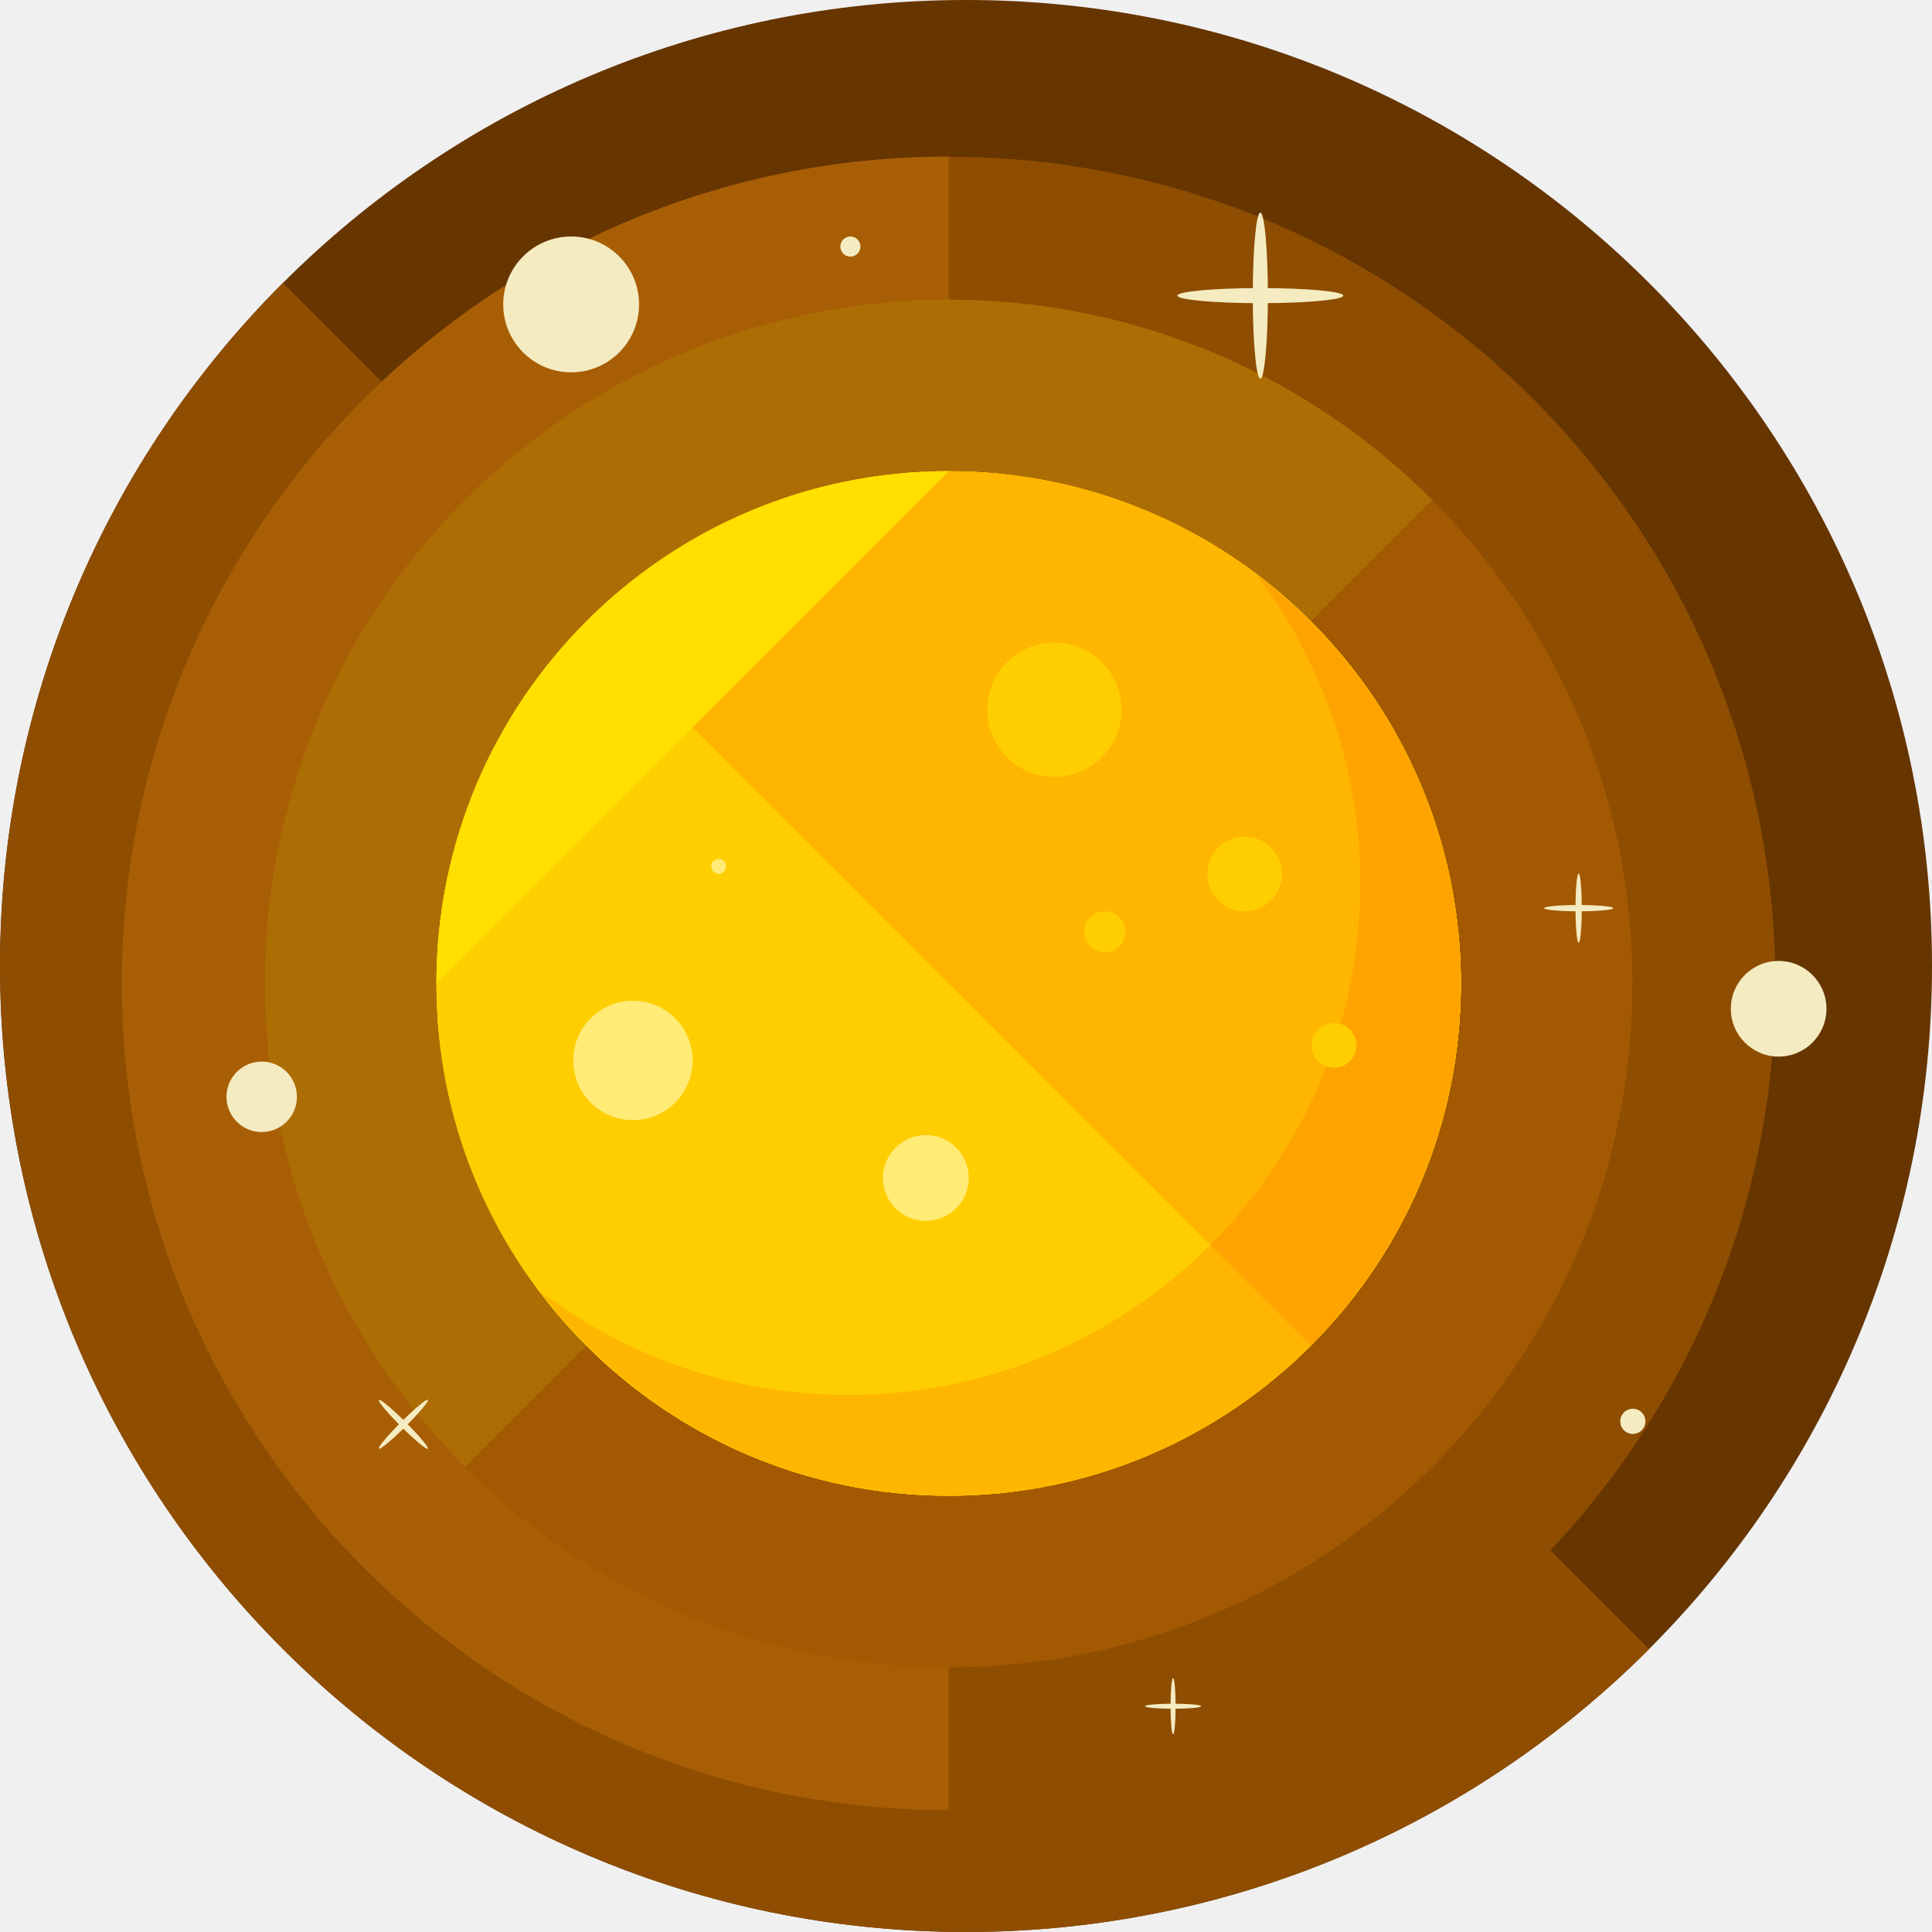
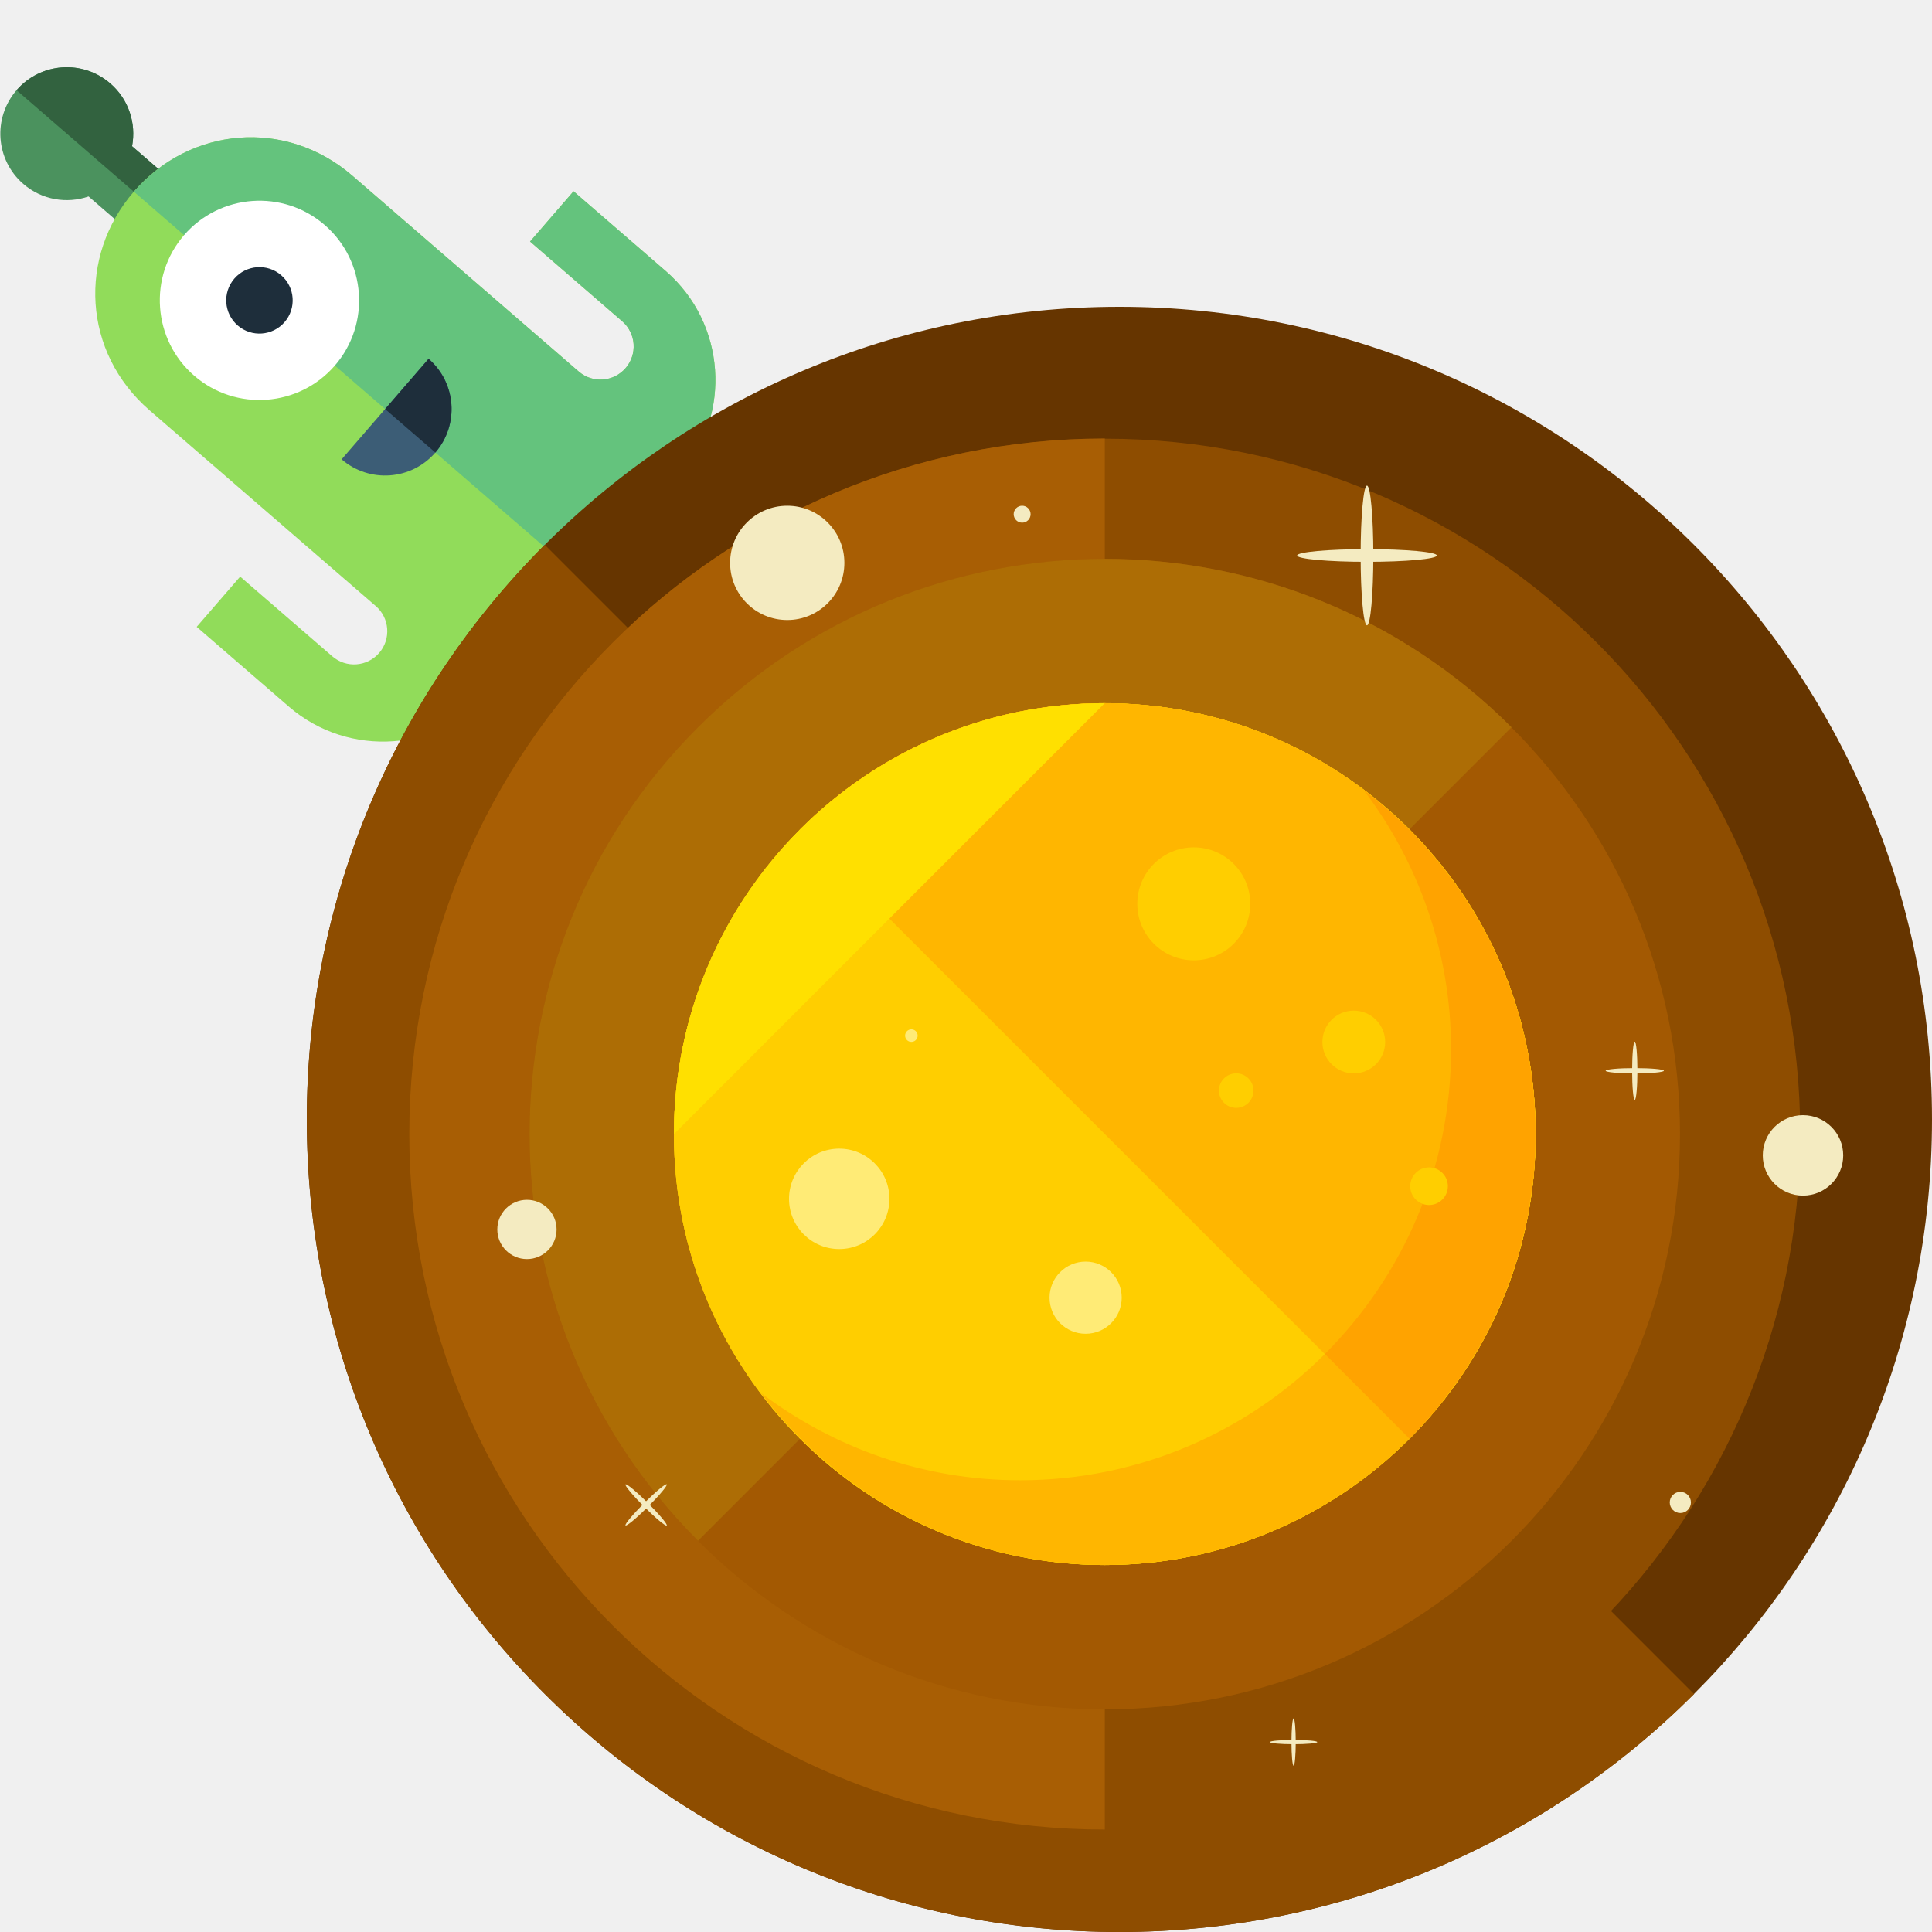
<svg xmlns="http://www.w3.org/2000/svg" version="1.1" id="Layer_1" x="0px" y="0px" viewBox="0 0 504.126 504.126" style="enable-background:new 0 0 504.126 504.126;" xml:space="preserve">
-   <circle style="fill:#663500;" cx="252.063" cy="252.062" r="252.062" />
-   <g>
-     <path style="fill:#8E4D00;" d="M430.31,430.308c-98.446,98.438-258.048,98.414-356.494-0.016   c-98.399-98.43-98.406-258.016,0-356.47" />
-     <circle style="fill:#8E4D00;" cx="247.526" cy="256.638" r="215.725" />
+   <defs id="defs113" />
+   <g id="g284" transform="matrix(0.2511575,-0.2902938,0.2902938,0.2511575,-59.98114,97.84891)">
+     <path id="path208" d="M 301.176,45.176 C 301.176,20.226 280.949,0 256,0 c -24.949,0 -45.176,20.226 -45.176,45.176 0,16.718 9.09,31.306 22.588,39.118 v 36.176 h 45.176 V 84.295 c 13.499,-7.813 22.588,-22.4 22.588,-39.119 z" style="fill:#4b925e" />
+     <path id="path210" d="m 256,0 v 120.471 h 22.588 V 84.295 C 292.087,76.482 301.176,61.897 301.176,45.177 301.176,20.226 280.949,0 256,0 Z" style="fill:#32623f" />
+     <path id="path212" d="m 406.588,331.294 v 82.824 c 0,12.475 -10.114,22.588 -22.588,22.588 -12.474,0 -22.588,-10.114 -22.588,-22.588 0,0 0,-184.267 0,-203.294 0,-60.235 -47.194,-105.412 -105.412,-105.412 -58.218,0 -105.412,45.176 -105.412,105.412 0,19.027 0,203.294 0,203.294 0,12.475 -10.114,22.588 -22.588,22.588 -12.474,0 -22.588,-10.114 -22.588,-22.588 V 331.294 H 60.235 v 82.824 c 0,53.972 43.91,97.882 97.882,97.882 h 195.765 c 53.972,0 97.882,-43.91 97.882,-97.882 v -82.824 z" style="fill:#91dc5a" />
+     <path id="path214" d="m 406.588,331.294 v 82.824 c 0,12.475 -10.114,22.588 -22.588,22.588 -12.474,0 -22.588,-10.114 -22.588,-22.588 0,0 0,-184.267 0,-203.294 0,-60.235 -47.194,-105.412 -105.412,-105.412 V 512 h 97.882 c 53.972,0 97.882,-43.91 97.882,-97.882 v -82.824 z" style="fill:#64c37d" />
+     <path id="path216" d="m 256,150.588 c -37.365,0 -67.765,30.399 -67.765,67.765 0,37.366 30.399,67.765 67.765,67.765 37.366,0 67.765,-30.399 67.765,-67.765 0,-37.366 -30.4,-67.765 -67.765,-67.765 z" style="fill:#ffffff" />
+     <circle id="circle218" r="22.588" cy="218.353" cx="256" style="fill:#1e2e3b" />
+     <path id="path220" d="m 210.824,331.294 c 0,24.949 20.227,45.176 45.176,45.176 v 0 c 24.949,0 45.176,-20.227 45.176,-45.176 z" style="fill:#3c5d76" />
+     <path id="path222" d="m 256,331.294 v 45.176 c 24.949,0 45.176,-20.227 45.176,-45.176 z" style="fill:#1e2e3b" />
+     <g id="g224">
+ </g>
+     <g id="g226">
+ </g>
+     <g id="g228">
+ </g>
+     <g id="g230">
+ </g>
+     <g id="g232">
+ </g>
+     <g id="g234">
+ </g>
+     <g id="g236">
+ </g>
+     <g id="g238">
+ </g>
+     <g id="g240">
+ </g>
+     <g id="g242">
+ </g>
+     <g id="g244">
+ </g>
+     <g id="g246">
+ </g>
+     <g id="g248">
+ </g>
+     <g id="g250">
+ </g>
+     <g id="g252">
+ </g>
  </g>
-   <path style="fill:#A85E04;" d="M247.534,472.34c-119.146-0.008-215.733-96.595-215.741-215.749  c0.008-119.131,96.61-215.71,215.741-215.733" />
-   <circle style="fill:#A35902;" cx="247.534" cy="256.638" r="178.42" />
-   <path style="fill:#AD6D05;" d="M121.353,382.763c-69.671-69.687-69.664-182.65,0.008-252.337c69.687-69.664,182.65-69.664,252.329,0  " />
-   <circle style="fill:#FFCE00;" cx="247.534" cy="256.638" r="133.648" />
-   <path id="SVGCleanerId_0" style="fill:#FFB600;" d="M153.026,162.091c52.192-52.192,136.806-52.192,189.007,0  c52.193,52.2,52.193,136.822,0,189.023" />
-   <g>
-     <circle style="fill:#FFCE00;" cx="247.534" cy="256.638" r="133.648" />
-     <circle style="fill:#FFCE00;" cx="247.534" cy="256.638" r="133.648" />
+   <circle style="fill:#663500;stroke-width:0.841" cx="292.09" cy="292.09" r="212.035" id="circle2" />
+   <g id="g8" transform="matrix(0.8412,0,0,0.8412,80.05507,80.05515)">
+     <path style="fill:#8e4d00" d="m 430.31,430.308 c -98.446,98.438 -258.048,98.414 -356.494,-0.016 -98.399,-98.43 -98.406,-258.016 0,-356.47" id="path4" />
+     <circle style="fill:#8e4d00" cx="247.526" cy="256.638" r="215.725" id="circle6" />
  </g>
-   <path style="fill:#FFB600;" d="M327.894,149.984c16.896,22.386,27.041,50.152,27.041,80.36C354.936,304.159,295.095,364,221.28,364  c-30.208,0-57.974-10.145-80.368-27.041c24.403,32.319,63.015,53.295,106.622,53.295c73.807,0,133.656-59.841,133.656-133.656  C381.189,212.992,360.205,174.387,327.894,149.984z" />
-   <g>
-     <path id="SVGCleanerId_0_1_" style="fill:#FFB600;" d="M153.026,162.091c52.192-52.192,136.806-52.192,189.007,0   c52.193,52.2,52.193,136.822,0,189.023" />
+   <path style="fill:#a85e04;stroke-width:0.841" d="M 288.281,477.388 C 188.055,477.381 106.806,396.132 106.799,295.899 106.806,195.686 188.068,114.444 288.281,114.425" id="path10" />
+   <circle style="fill:#a35902;stroke-width:0.841" cx="288.281" cy="295.939" r="150.087" id="circle12" />
+   <path style="fill:#ad6d05;stroke-width:0.841" d="m 182.137,402.035 c -58.607,-58.621 -58.601,-153.645 0.007,-212.266 58.621,-58.601 153.645,-58.601 212.259,0" id="path14" />
+   <circle style="fill:#ffce00;stroke-width:0.841" cx="288.281" cy="295.939" r="112.425" id="circle16" />
+   <path id="SVGCleanerId_0" style="fill:#ffb600;stroke-width:0.841" d="m 208.781,216.406 c 43.904,-43.904 115.081,-43.904 158.993,0 43.905,43.911 43.905,115.095 0,159.006" />
+   <g id="g23" transform="matrix(0.8412,0,0,0.8412,80.05507,80.05515)">
+     <circle style="fill:#ffce00" cx="247.534" cy="256.638" r="133.648" id="circle19" />
+     <circle style="fill:#ffce00" cx="247.534" cy="256.638" r="133.648" id="circle21" />
  </g>
-   <path style="fill:#FFA300;" d="M380.614,244.917c-0.055-0.67-0.11-1.347-0.173-2.024c-0.394-3.797-0.922-7.585-1.638-11.351  c-0.095-0.504-0.213-1-0.323-1.505c-0.677-3.411-1.52-6.798-2.473-10.153c-0.181-0.63-0.339-1.276-0.52-1.906  c-1-3.308-2.166-6.569-3.434-9.807c-0.48-1.245-0.985-2.481-1.504-3.71c-1.197-2.844-2.497-5.664-3.907-8.428  c-0.819-1.607-1.717-3.167-2.599-4.742c-0.811-1.441-1.662-2.867-2.528-4.285c-1.772-2.875-3.639-5.687-5.608-8.413  c-0.662-0.914-1.323-1.827-2.016-2.733c-2.678-3.513-5.522-6.892-8.539-10.13c-0.197-0.221-0.402-0.449-0.607-0.67  c-5.175-5.482-10.807-10.531-16.841-15.084c16.896,22.386,27.041,50.152,27.041,80.36c0,36.911-14.958,70.317-39.148,94.507  l26.246,26.254c0.181-0.173,0.339-0.378,0.504-0.551c2.946-2.977,5.742-6.057,8.357-9.232c1.245-1.528,2.355-3.167,3.537-4.742  c1.441-1.914,2.922-3.805,4.246-5.774c1.229-1.835,2.308-3.773,3.45-5.664c1.111-1.851,2.276-3.679,3.277-5.569  c1.016-1.89,1.883-3.868,2.804-5.805c0.953-2.016,1.961-4.009,2.804-6.065c0.772-1.835,1.386-3.742,2.064-5.616  c0.819-2.245,1.678-4.466,2.355-6.743c0.551-1.804,0.953-3.678,1.426-5.514c0.607-2.387,1.268-4.766,1.757-7.184  c0.394-2.001,0.622-4.064,0.929-6.097c0.339-2.276,0.764-4.545,0.985-6.837c0.331-3.387,0.449-6.837,0.52-10.303  C381.142,254.574,381.04,249.738,380.614,244.917z" />
-   <path style="fill:#FFE000;" d="M113.886,256.599c0-73.823,59.833-133.656,133.648-133.656" />
-   <g>
-     <circle style="fill:#FFEB76;" cx="165.157" cy="276.708" r="15.573" />
-     <circle style="fill:#FFEB76;" cx="187.535" cy="226.076" r="1.946" />
-     <circle style="fill:#FFEB76;" cx="241.587" cy="307.365" r="11.193" />
+   <path style="fill:#ffb600;stroke-width:0.841" d="m 355.879,206.222 c 14.213,18.831 22.747,42.188 22.747,67.599 8.4e-4,62.093 -50.337,112.431 -112.431,112.431 -25.411,0 -48.768,-8.534 -67.606,-22.747 20.528,27.187 53.008,44.832 89.69,44.832 62.086,0 112.431,-50.338 112.431,-112.431 -8.4e-4,-36.681 -17.653,-69.156 -44.833,-89.684 z" id="path25" />
+   <g id="g28" transform="matrix(0.8412,0,0,0.8412,80.05507,80.05515)">
+     <path id="SVGCleanerId_0_1_" style="fill:#ffb600" d="m 153.026,162.091 c 52.192,-52.192 136.806,-52.192 189.007,0 52.193,52.2 52.193,136.822 0,189.023" />
  </g>
-   <g>
-     <circle style="fill:#FFCE00;" cx="275.135" cy="185.194" r="17.518" />
-     <circle style="fill:#FFCE00;" cx="288.297" cy="243.129" r="5.356" />
-     <circle style="fill:#FFCE00;" cx="324.767" cy="228.053" r="9.736" />
-     <circle style="fill:#FFCE00;" cx="348.114" cy="272.786" r="5.837" />
+   <path style="fill:#ffa300;stroke-width:0.841" d="m 400.228,286.079 c -0.046,-0.564 -0.092,-1.133 -0.146,-1.703 -0.331,-3.194 -0.776,-6.38 -1.378,-9.548 -0.08,-0.424 -0.179,-0.841 -0.272,-1.266 -0.569,-2.869 -1.279,-5.718 -2.08,-8.541 -0.152,-0.53 -0.285,-1.073 -0.437,-1.603 -0.841,-2.783 -1.822,-5.526 -2.889,-8.25 -0.404,-1.047 -0.829,-2.087 -1.265,-3.121 -1.007,-2.392 -2.1,-4.765 -3.287,-7.09 -0.689,-1.352 -1.444,-2.664 -2.186,-3.989 -0.682,-1.212 -1.398,-2.412 -2.127,-3.605 -1.491,-2.418 -3.061,-4.784 -4.717,-7.077 -0.557,-0.769 -1.113,-1.537 -1.696,-2.299 -2.253,-2.955 -4.645,-5.798 -7.183,-8.521 -0.166,-0.186 -0.338,-0.378 -0.511,-0.564 -4.353,-4.611 -9.091,-8.859 -14.167,-12.689 14.213,18.831 22.747,42.188 22.747,67.599 0,31.05 -12.583,59.151 -32.931,79.499 l 22.078,22.085 c 0.152,-0.146 0.285,-0.318 0.424,-0.464 2.478,-2.504 4.83,-5.095 7.03,-7.766 1.047,-1.285 1.981,-2.664 2.975,-3.989 1.212,-1.61 2.458,-3.201 3.572,-4.857 1.034,-1.544 1.941,-3.174 2.902,-4.765 0.935,-1.557 1.915,-3.095 2.757,-4.685 0.855,-1.59 1.584,-3.254 2.359,-4.883 0.802,-1.696 1.65,-3.372 2.359,-5.102 0.649,-1.544 1.166,-3.148 1.736,-4.724 0.689,-1.888 1.412,-3.757 1.981,-5.672 0.464,-1.518 0.802,-3.094 1.2,-4.638 0.511,-2.008 1.067,-4.009 1.478,-6.043 0.331,-1.683 0.523,-3.419 0.781,-5.129 0.285,-1.915 0.643,-3.823 0.829,-5.751 0.278,-2.849 0.378,-5.751 0.437,-8.667 0.071,-4.06 -0.015,-8.129 -0.373,-12.184 z" id="path30" />
+   <path style="fill:#ffe000;stroke-width:0.841" d="m 175.856,295.906 c 0,-62.1 50.332,-112.431 112.425,-112.431" id="path32" />
+   <g id="g40" transform="matrix(0.8412,0,0,0.8412,80.05507,80.05515)">
+     <circle style="fill:#ffeb76" cx="165.157" cy="276.708" r="15.573" id="circle34" />
+     <circle style="fill:#ffeb76" cx="187.535" cy="226.076" r="1.946" id="circle36" />
+     <circle style="fill:#ffeb76" cx="241.587" cy="307.365" r="11.193" id="circle38" />
  </g>
-   <g>
-     <circle style="fill:#F4EBC1;" cx="149.033" cy="79.431" r="17.723" />
-     <circle style="fill:#F4EBC1;" cx="221.894" cy="64.331" r="2.623" />
-     <circle style="fill:#F4EBC1;" cx="68.287" cy="286.2" r="9.192" />
-     <circle style="fill:#F4EBC1;" cx="464.11" cy="263.223" r="12.477" />
-     <circle style="fill:#F4EBC1;" cx="426.064" cy="370.877" r="3.285" />
-     <ellipse style="fill:#F4EBC1;" cx="328.863" cy="77.139" rx="1.969" ry="21.662" />
-     <ellipse style="fill:#F4EBC1;" cx="328.863" cy="77.139" rx="21.662" ry="1.969" />
-     <ellipse transform="matrix(0.7083 -0.7059 0.7059 0.7083 -231.6354 182.7071)" style="fill:#F4EBC1;" cx="105.26" cy="371.635" rx="9.027" ry="0.819" />
-     <ellipse transform="matrix(0.7083 0.7059 -0.7059 0.7083 293.0587 34.1147)" style="fill:#F4EBC1;" cx="105.25" cy="371.661" rx="9.027" ry="0.819" />
-     <ellipse style="fill:#F4EBC1;" cx="306.099" cy="445.212" rx="7.341" ry="0.662" />
-     <ellipse style="fill:#F4EBC1;" cx="306.099" cy="445.212" rx="0.662" ry="7.333" />
-     <path style="fill:#F4EBC1;" d="M411.925,237.789c-4.986,0-9.027-0.362-9.027-0.819c0.008-0.449,4.049-0.827,9.043-0.819   c4.97,0,9.019,0.362,9.019,0.819C420.944,237.426,416.911,237.796,411.925,237.789z" />
-     <ellipse style="fill:#F4EBC1;" cx="411.925" cy="236.969" rx="0.819" ry="9.027" />
+   <g id="g50" transform="matrix(0.8412,0,0,0.8412,80.05507,80.05515)">
+     <circle style="fill:#ffce00" cx="275.135" cy="185.194" r="17.518" id="circle42" />
+     <circle style="fill:#ffce00" cx="288.297" cy="243.129" r="5.356" id="circle44" />
+     <circle style="fill:#ffce00" cx="324.767" cy="228.053" r="9.736" id="circle46" />
+     <circle style="fill:#ffce00" cx="348.114" cy="272.786" r="5.837" id="circle48" />
  </g>
-   <g>
+   <g id="g78" transform="matrix(0.8412,0,0,0.8412,80.05507,80.05515)">
+     <circle style="fill:#f4ebc1" cx="149.033" cy="79.431" r="17.723" id="circle52" />
+     <circle style="fill:#f4ebc1" cx="221.894" cy="64.331" r="2.623" id="circle54" />
+     <circle style="fill:#f4ebc1" cx="68.287" cy="286.2" r="9.192" id="circle56" />
+     <circle style="fill:#f4ebc1" cx="464.11" cy="263.223" r="12.477" id="circle58" />
+     <circle style="fill:#f4ebc1" cx="426.064" cy="370.877" r="3.285" id="circle60" />
+     <ellipse style="fill:#f4ebc1" cx="328.863" cy="77.139" rx="1.969" ry="21.662" id="ellipse62" />
+     <ellipse style="fill:#f4ebc1" cx="328.863" cy="77.139" rx="21.662" ry="1.969" id="ellipse64" />
+     <ellipse transform="matrix(0.7083,-0.7059,0.7059,0.7083,-231.6354,182.7071)" style="fill:#f4ebc1" cx="105.26" cy="371.635" rx="9.027" ry="0.819" id="ellipse66" />
+     <ellipse transform="matrix(0.7083,0.7059,-0.7059,0.7083,293.0587,34.1147)" style="fill:#f4ebc1" cx="105.25" cy="371.661" rx="9.027" ry="0.819" id="ellipse68" />
+     <ellipse style="fill:#f4ebc1" cx="306.099" cy="445.212" rx="7.341" ry="0.662" id="ellipse70" />
+     <ellipse style="fill:#f4ebc1" cx="306.099" cy="445.212" rx="0.662" ry="7.333" id="ellipse72" />
+     <path style="fill:#f4ebc1" d="m 411.925,237.789 c -4.986,0 -9.027,-0.362 -9.027,-0.819 0.008,-0.449 4.049,-0.827 9.043,-0.819 4.97,0 9.019,0.362 9.019,0.819 -0.016,0.456 -4.049,0.826 -9.035,0.819 z" id="path74" />
+     <ellipse style="fill:#f4ebc1" cx="411.925" cy="236.969" rx="0.819" ry="9.027" id="ellipse76" />
+   </g>
+   <g id="g80">
</g>
-   <g>
+   <g id="g82">
</g>
-   <g>
+   <g id="g84">
</g>
-   <g>
+   <g id="g86">
</g>
-   <g>
+   <g id="g88">
</g>
-   <g>
+   <g id="g90">
</g>
-   <g>
+   <g id="g92">
</g>
-   <g>
+   <g id="g94">
</g>
-   <g>
+   <g id="g96">
</g>
-   <g>
+   <g id="g98">
</g>
-   <g>
+   <g id="g100">
</g>
-   <g>
+   <g id="g102">
</g>
-   <g>
+   <g id="g104">
</g>
-   <g>
+   <g id="g106">
</g>
-   <g>
+   <g id="g108">
</g>
</svg>
